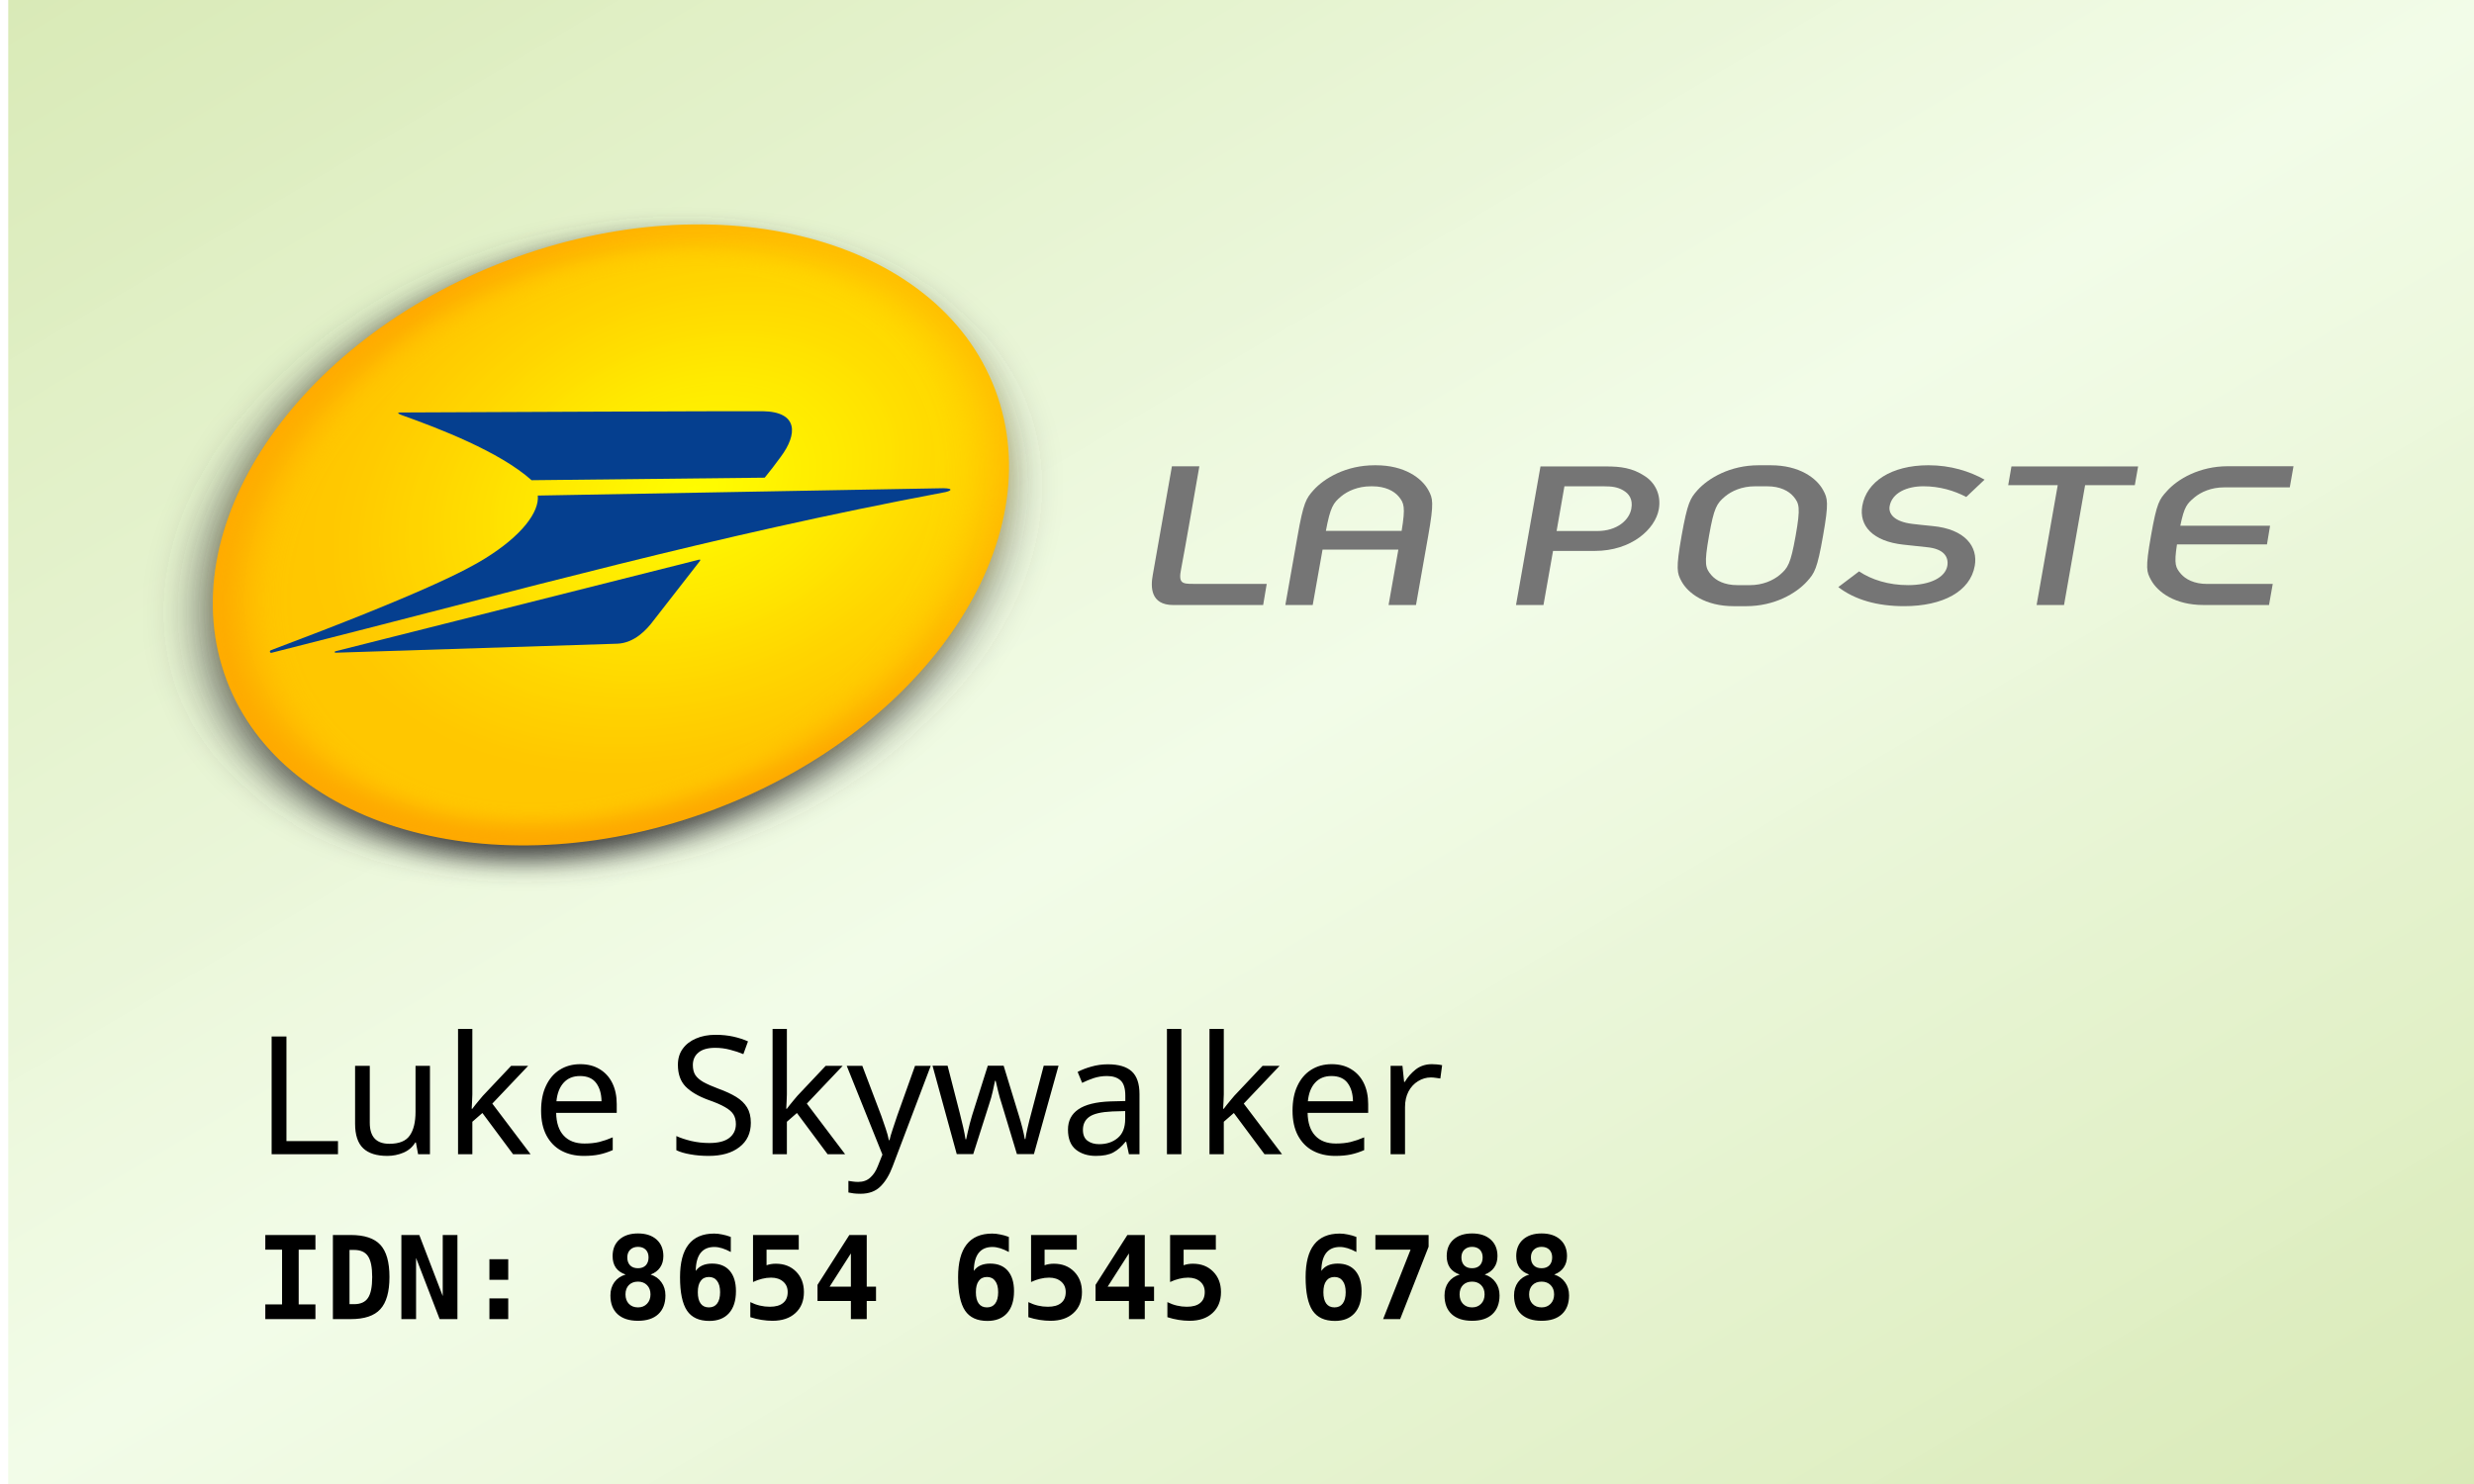
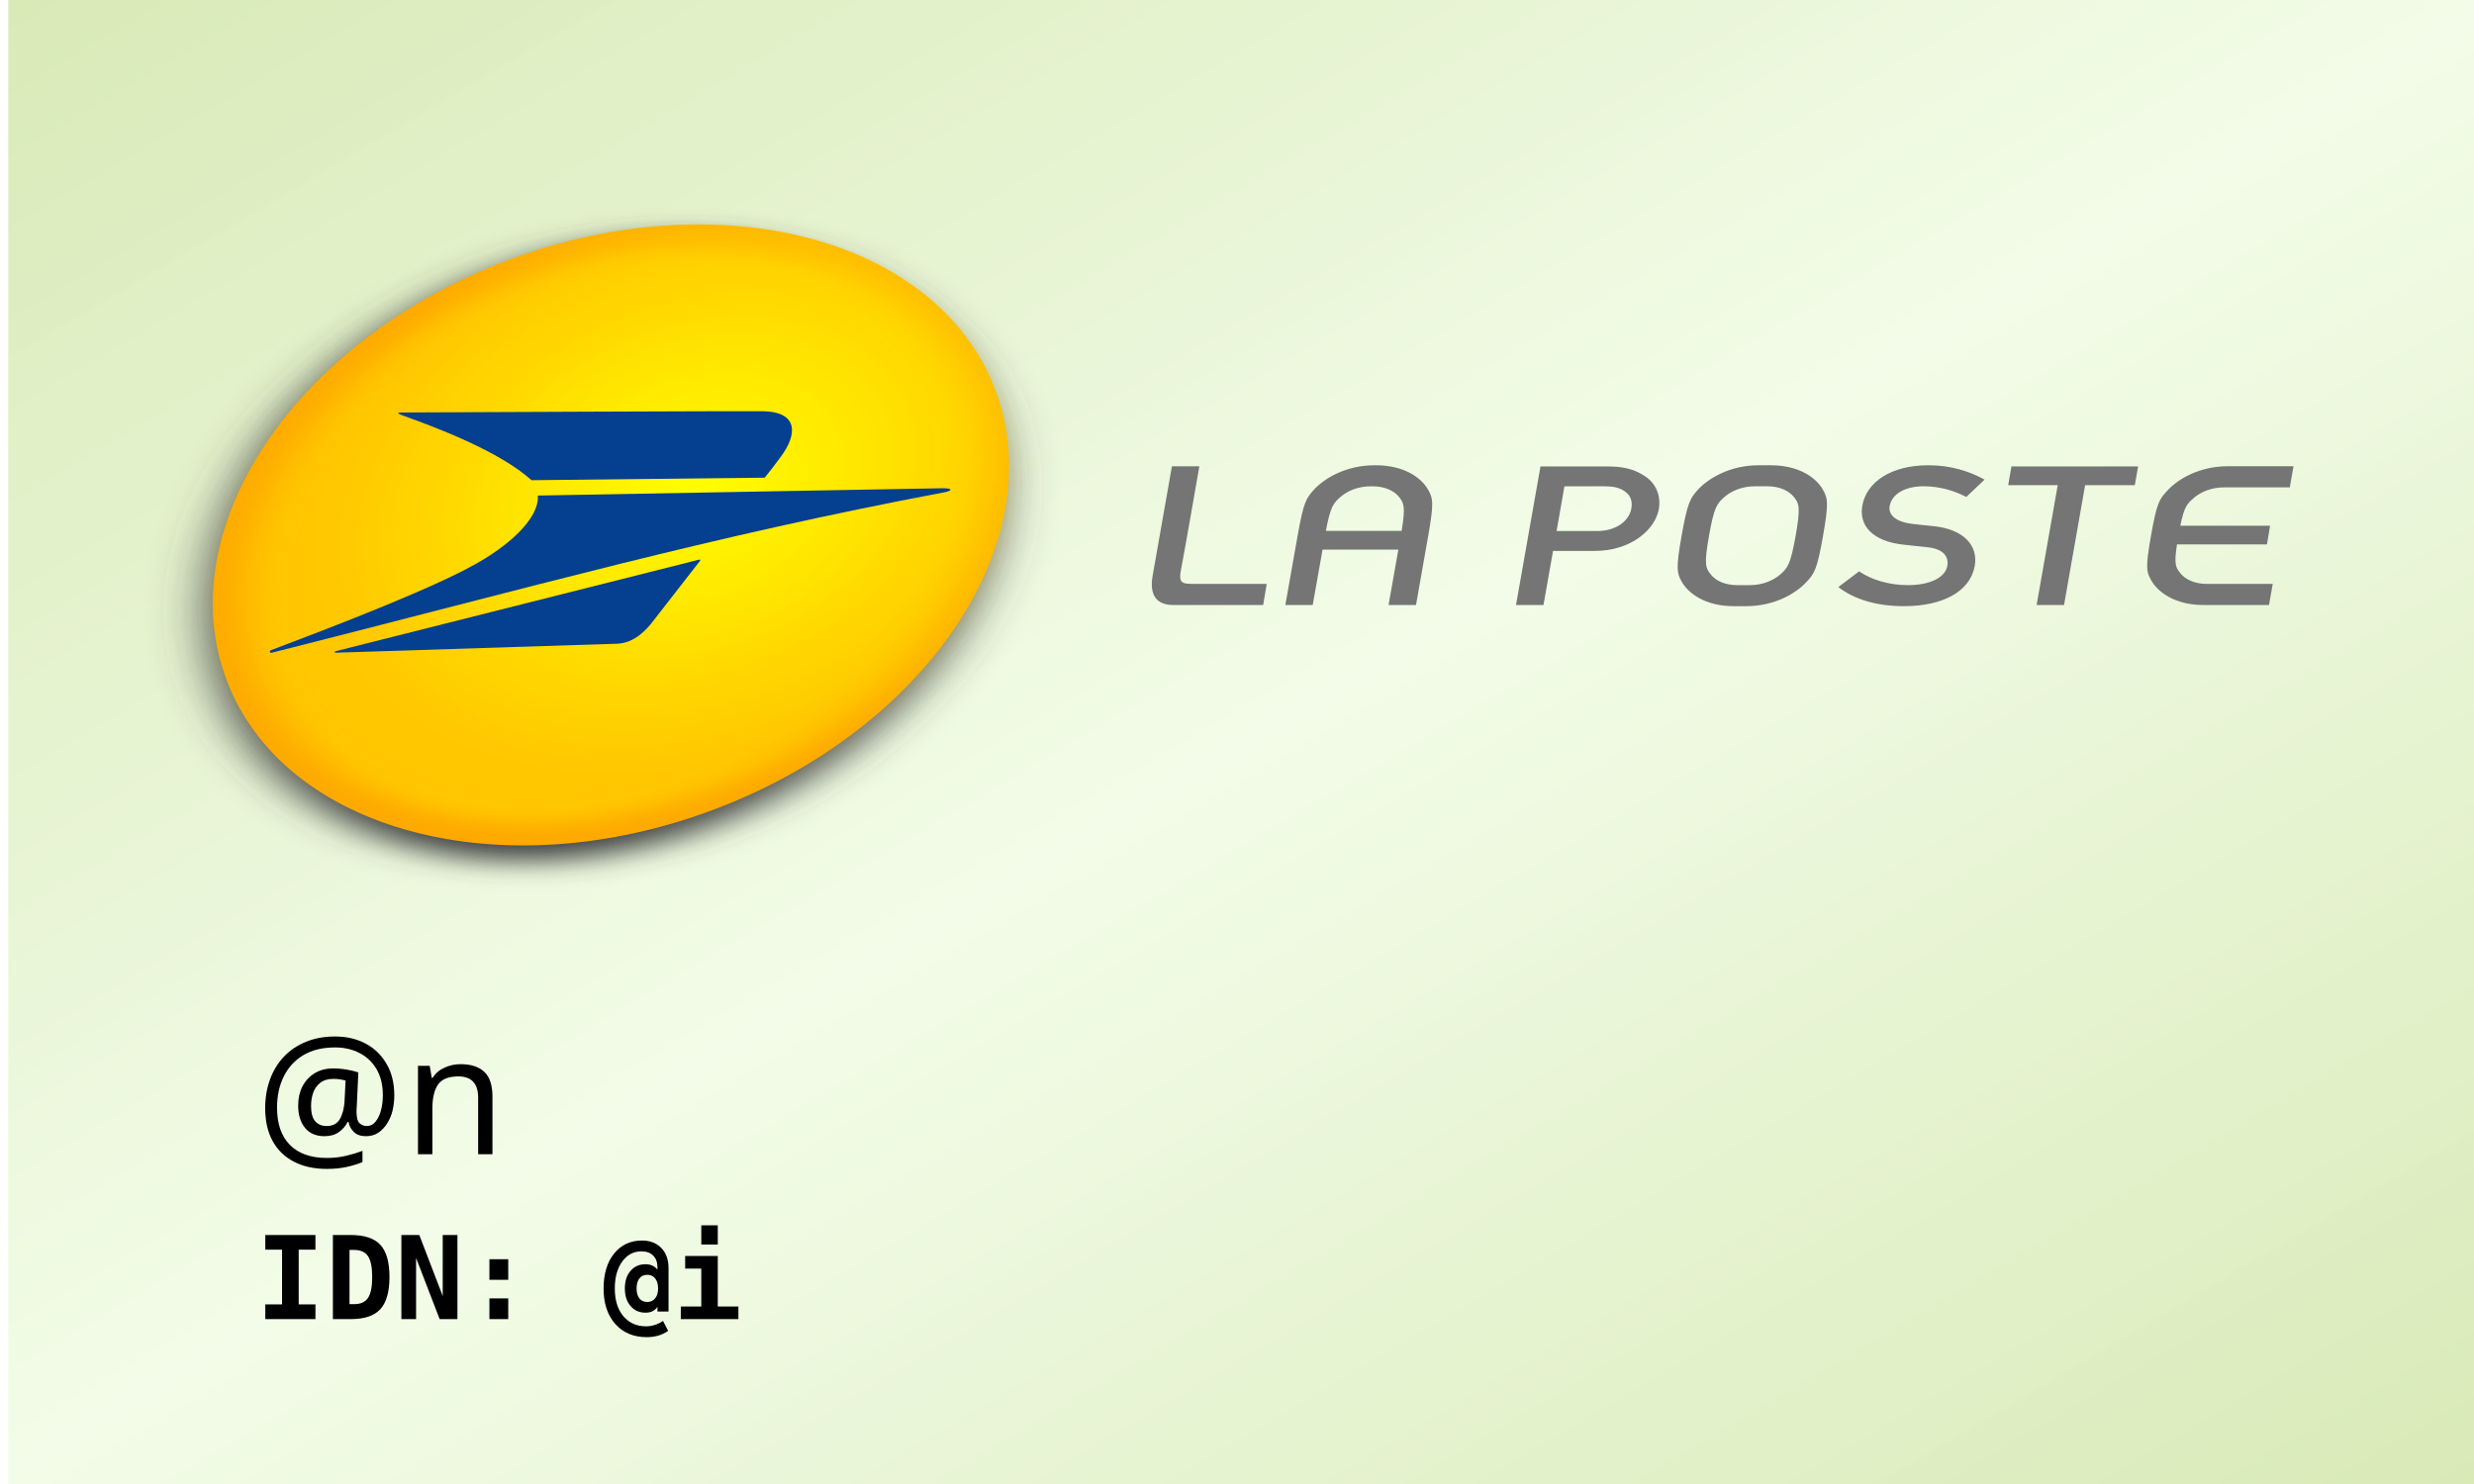
<svg xmlns="http://www.w3.org/2000/svg" width="300" height="180">
  <defs>
    <linearGradient y2="1" x2="1" y1="0" x1="0" id="bankdirectGradient">
      <stop offset="0" stop-color="#d9eab7" />
      <stop offset="0.5" stop-color="#f2fce8" stop-opacity="0.992" />
      <stop offset="1" stop-color="#d9eab7" />
    </linearGradient>
    <radialGradient r="0.5" cy="0.469" cx="0.62" spreadMethod="pad" id="svg_2">
      <stop offset="0" stop-color="#ffff00" />
      <stop offset="0.999" stop-opacity="0.996" stop-color="#ffaa00" />
    </radialGradient>
    <radialGradient r="0.5" cy="0.469" cx="0.62" spreadMethod="pad" id="svg_7">
      <stop offset="0" stop-color="#ffff00" />
      <stop offset="0.987" stop-opacity="0.984" stop-color="#ffc700" />
    </radialGradient>
    <filter id="svg_1_blur">
      <feGaussianBlur stdDeviation="3.5" />
    </filter>
    <filter id="svg_3_blur">
      <feGaussianBlur stdDeviation="2.5" />
    </filter>
  </defs>
  <g>
    <g id="svg_22">
      <g id="svg_44" stroke="null">
        <rect x="1" y="0" width="300" height="180" fill="url(#bankdirectGradient)" id="svg_45" stroke="null" />
-         <text x="31" y="140" font-family="Sans-serif" font-size="20" id="svg_46" stroke="null">Luke Skywalker</text>
-         <text font-weight="bold" x="31" y="160" font-family="monospace" font-size="14" id="svg_46" stroke="null">IDN: 8654 6545 6788</text>
+         <text x="31" y="140" font-family="Sans-serif" font-size="20" id="svg_46" stroke="null">@n</text>
+         <text font-weight="bold" x="31" y="160" font-family="monospace" font-size="14" id="svg_46" stroke="null">IDN: @i</text>
      </g>
    </g>
    <g id="svg_23">
      <g stroke="null" id="svg_1">
        <g stroke="null" id="svg_3" transform="matrix(0.7158437,-0.270658,0.270658,0.7158437,-49.49455,87.90453) ">
          <ellipse stroke="null" id="svg_4" fill="#404040" stroke-width="5" cx="159.672" cy="30.642" rx="64" ry="47" filter="url(#svg_1_blur)" />
          <ellipse stroke="null" id="svg_5" fill="url(#svg_2)" stroke-width="5" cx="161.672" cy="28.966" rx="65.093" ry="46.491" />
          <ellipse stroke="null" id="svg_6" fill="url(#svg_7)" stroke-width="5" cx="162.093" cy="29.276" rx="60.512" ry="43.082" filter="url(#svg_3_blur)" />
        </g>
      </g>
      <g stroke="null" id="svg_20">
        <g stroke="null" id="svg_8" fill="#053f8f">
          <path stroke="null" id="svg_9" d="m32.924,79.181c31.915,-8.068 53.084,-14.079 81.471,-19.446c0.873,-0.13 1.395,-0.499 -0.007,-0.517l-49.174,0.89c0.194,1.999 -1.938,4.87 -6.395,7.629c-2.285,1.424 -7.5,4.178 -25.953,11.125c-0.244,0.101 -0.127,0.358 0.058,0.32" />
          <path stroke="null" id="svg_10" d="m84.821,68.109l-5.591,7.18c-0.783,1.051 -2.274,2.704 -4.372,2.788l-34.132,1.091c-0.217,0.003 -0.156,-0.138 -0.063,-0.17l44.056,-11.104c0.239,-0.08 0.245,0.068 0.103,0.215" />
          <path stroke="null" id="svg_11" d="m92.464,49.877c4.379,0.058 4.247,2.806 2.207,5.539c-0.838,1.135 -1.141,1.539 -1.942,2.522l-28.272,0.308c-3.868,-3.465 -11.26,-6.298 -15.733,-7.891c-0.84,-0.331 -0.349,-0.331 0.329,-0.324c4.287,-0.023 41.092,-0.185 43.411,-0.154" />
        </g>
      </g>
      <g stroke="null" id="svg_21">
        <g stroke="null" id="svg_12" fill="#757575">
          <path stroke="null" id="svg_13" d="m186.8,56.576l7.95,0c1.733,0 3.205,0.168 4.724,1.186c1.189,0.772 1.987,2.199 1.676,4.011c-0.429,2.381 -3.282,5.05 -7.769,5.05l-5.058,0l-1.16,6.565l-3.331,0l2.968,-16.811l0,0l-0,0l-0,0l0,-0l0,0zm1.954,7.834l4.926,0c2.468,0 3.904,-1.383 4.135,-2.704c0.207,-1.141 -0.259,-1.82 -1.005,-2.244c-0.676,-0.383 -1.342,-0.476 -2.301,-0.476l-4.806,0l-0.948,5.424l-0,0l0,-0l0,-0l0,0l0,0l-0,0z" />
          <path stroke="null" id="svg_14" d="m225.434,69.304c1.495,1.009 3.591,1.669 5.94,1.669c2.71,0 4.513,-0.946 4.762,-2.339c0.192,-1.176 -0.524,-2.075 -2.474,-2.263c-0.975,-0.095 -1.724,-0.189 -2.841,-0.307c-3.719,-0.4 -5.426,-2.282 -4.996,-4.717c0.508,-2.885 3.477,-4.915 8.021,-4.915c2.699,0 4.989,0.735 6.804,1.745l-2.221,2.104c-1.461,-0.775 -3.24,-1.299 -5.194,-1.299c-2.026,0 -3.808,0.807 -4.096,2.414c-0.164,0.936 0.566,1.881 2.742,2.146c0.574,0.067 1.386,0.163 2.424,0.26c4.034,0.369 5.569,2.545 5.156,4.831c-0.545,3.094 -3.848,4.891 -8.569,4.891c-3.229,0 -5.95,-0.758 -7.977,-2.315l2.52,-1.905l0,-0l0,0l0,0l-0,-0l-0,0l-0,0z" />
          <polygon stroke="null" id="svg_15" points="249.525,58.844 243.517,58.844 243.911,56.576 259.27,56.576 258.87,58.844 252.844,58.844 250.287,73.386 246.961,73.386 " />
          <path stroke="null" id="svg_16" d="m221.081,59.459c-0.778,-1.458 -2.881,-3.025 -6.339,-3.025l-1.5,0c-3.451,0 -6.092,1.567 -7.405,3.025c-0.874,0.986 -1.203,1.484 -1.924,5.523c-0.713,4.038 -0.551,4.531 -0.015,5.52c0.792,1.462 2.881,3.024 6.342,3.024l1.496,0c3.451,0 6.094,-1.562 7.405,-3.024c0.89,-0.989 1.219,-1.482 1.924,-5.52c0.714,-4.038 0.553,-4.537 0.016,-5.523m-5.287,10.291c-0.805,0.66 -2.041,1.224 -3.608,1.224l-1.503,0c-1.573,0 -2.611,-0.563 -3.17,-1.224c-0.723,-0.848 -0.884,-1.328 -0.273,-4.767c0.605,-3.446 0.944,-3.925 1.951,-4.773c0.791,-0.656 2.035,-1.225 3.61,-1.225l1.495,0c1.572,0 2.61,0.569 3.171,1.225c0.718,0.848 0.885,1.327 0.275,4.773c-0.616,3.44 -0.936,3.918 -1.949,4.767" />
          <path stroke="null" id="svg_17" d="m266.094,60.339c0.797,-0.657 2.028,-1.224 3.602,-1.224l7.966,0l0.451,-2.564l-7.966,0c-3.448,0 -6.106,1.565 -7.405,3.038c-0.889,0.989 -1.197,1.333 -1.908,5.383c-0.715,4.049 -0.527,4.389 0.006,5.383c0.797,1.461 2.891,3.028 6.351,3.028l7.952,0l0.452,-2.556l-7.968,0c-1.562,0 -2.606,-0.57 -3.172,-1.224c-0.631,-0.76 -0.849,-1.106 -0.472,-3.57l10.912,0l0.377,-2.265l-10.884,0c0.477,-2.342 0.824,-2.68 1.707,-3.428" />
          <path stroke="null" id="svg_18" d="m173.209,59.459c-0.788,-1.458 -2.888,-3.025 -6.348,-3.025l-0.183,0c-3.454,0 -6.099,1.567 -7.405,3.025c-0.881,0.986 -1.214,1.484 -1.922,5.523l-1.488,8.4l3.319,0l1.193,-6.718l9.191,0l-1.187,6.718l3.327,0l1.483,-8.4c0.716,-4.038 0.559,-4.537 0.02,-5.523m-10.583,0.751c0.792,-0.656 2.037,-1.225 3.609,-1.225l0.18,0c1.568,0 2.617,0.569 3.178,1.225c0.669,0.797 0.851,1.272 0.371,4.185l-9.187,0c0.548,-2.913 0.897,-3.388 1.848,-4.185" />
          <path stroke="null" id="svg_19" d="m139.785,69.748c0.3,-1.693 2.324,-13.192 2.324,-13.192l3.327,0c0,0 -1.915,11.013 -2.204,12.417c-0.362,1.766 0.095,1.847 1.445,1.847l8.927,0l-0.432,2.566l-10.894,0c-2.783,0.001 -2.76,-2.211 -2.493,-3.637" />
        </g>
      </g>
    </g>
  </g>
</svg>
